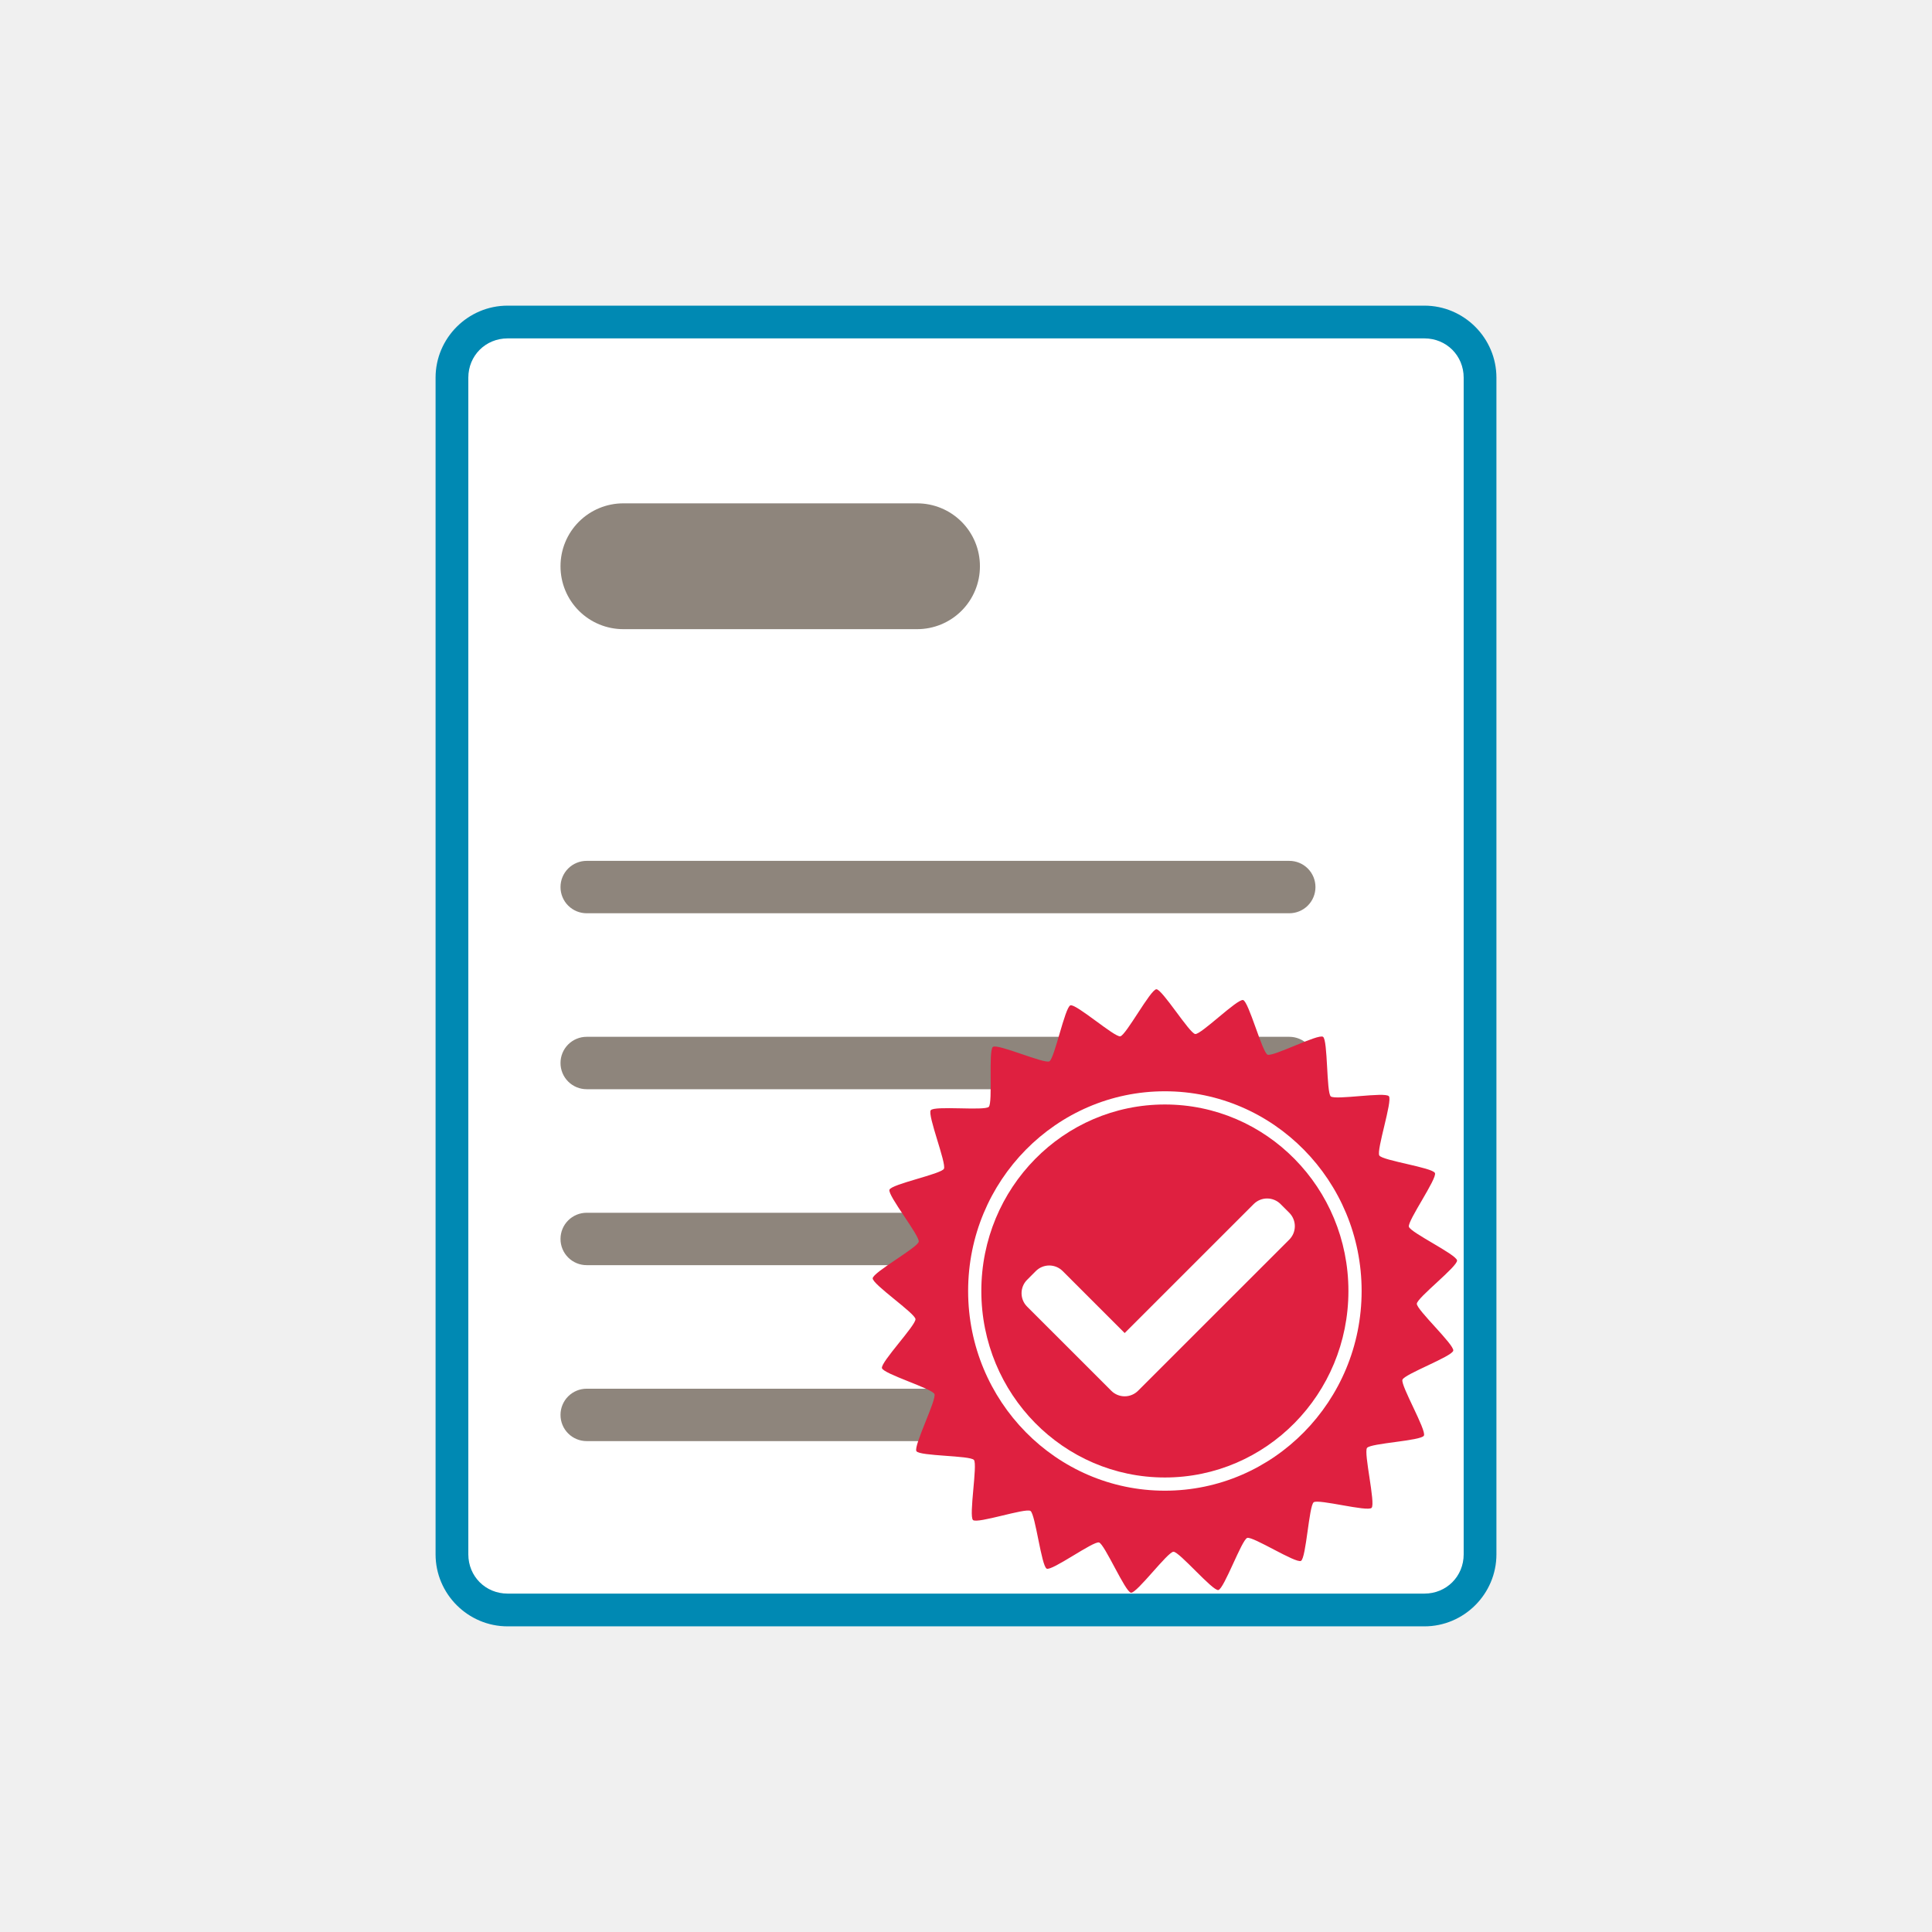
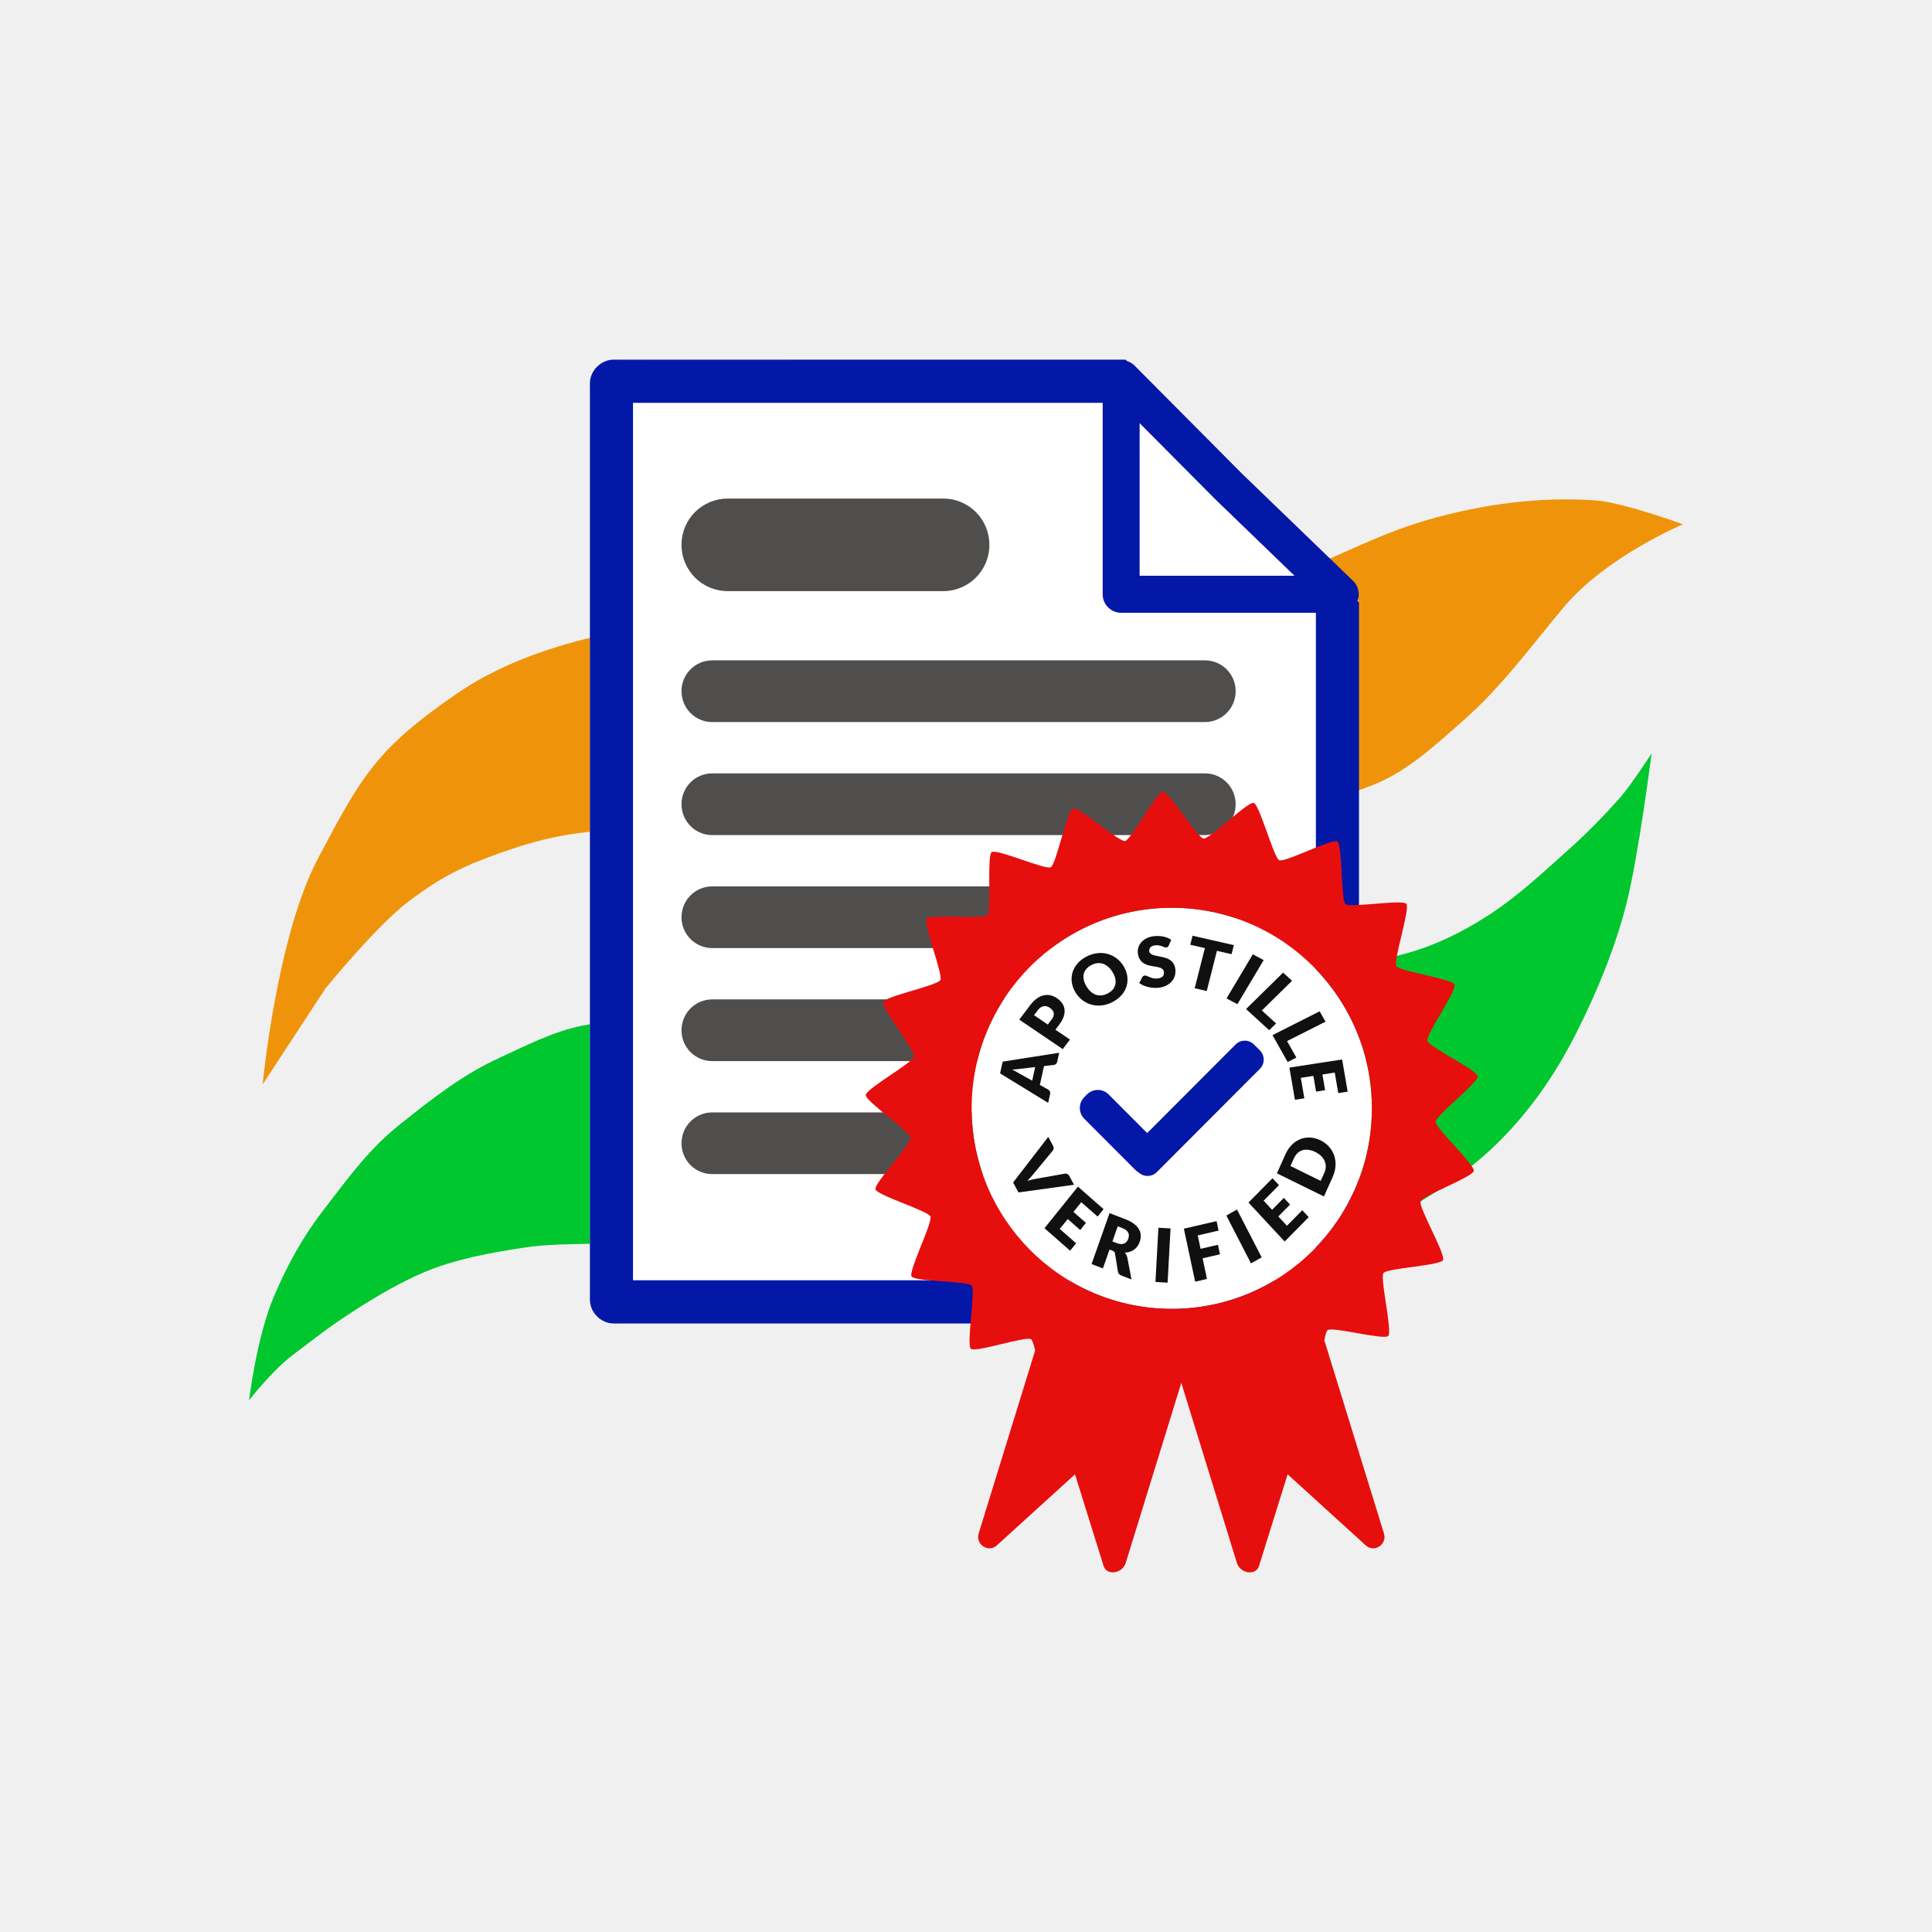
<svg xmlns="http://www.w3.org/2000/svg" xml:space="preserve" viewBox="0 0 512 512">
  <path class="icon-background" fill="#ffffff00" d="M0 0h512v512H0Z" />
-   <path fill="#fff" d="M125.175 89.235h261.65c1.661 0 2.999 1.317 2.999 2.952v327.626c0 1.635-1.338 2.952-2.999 2.952h-261.65c-1.661 0-2.999-1.317-2.999-2.952V92.187c0-1.635 1.338-2.952 2.999-2.952" />
-   <path class="icon-primary" fill="hsla(194, 100%, 35%, 1.00)" d="M134.517 81c-10.5 0-19.086 8.59-19.086 19.09v311.82c0 10.5 8.586 19.09 19.086 19.09h242.966c10.5 0 19.086-8.59 19.086-19.09V100.09c0-10.5-8.586-19.09-19.086-19.09zm0 8.678h242.966c5.842 0 10.407 4.57 10.407 10.411v311.822c0 5.842-4.565 10.41-10.407 10.41H134.517c-5.842 0-10.407-4.568-10.407-10.41V100.089c0-5.842 4.565-10.41 10.407-10.41z" />
-   <path fill="#8e857c" d="M165.214 133.392h77.804a16.635 16.635 0 0 1 16.673 16.67 16.635 16.635 0 0 1-16.673 16.672h-77.804a16.635 16.635 0 0 1-16.673-16.671 16.635 16.635 0 0 1 16.673-16.671m-9.729 94.745h186.181a6.93 6.93 0 0 1 6.944 6.943 6.93 6.93 0 0 1-6.944 6.943H155.485a6.93 6.93 0 0 1-6.944-6.943 6.93 6.93 0 0 1 6.944-6.943m0 46.628h186.181a6.93 6.93 0 0 1 6.944 6.944 6.93 6.93 0 0 1-6.944 6.943H155.485a6.93 6.93 0 0 1-6.944-6.943 6.93 6.93 0 0 1 6.944-6.944m0 46.629h186.181a6.93 6.93 0 0 1 6.944 6.943 6.93 6.93 0 0 1-6.944 6.943H155.485a6.93 6.93 0 0 1-6.944-6.943 6.93 6.93 0 0 1 6.944-6.943m0 46.629h186.181a6.93 6.93 0 0 1 6.944 6.943 6.93 6.93 0 0 1-6.944 6.943H155.485a6.93 6.93 0 0 1-6.944-6.943 6.93 6.93 0 0 1 6.944-6.943" />
-   <path class="icon-secondary" fill="hsla(350, 75%, 50%, 1.00)" d="M377.351 380.453c-.728 1.402-14.156 1.99-15.078 3.264-.923 1.274 2.311 14.759 1.215 15.876s-14.102-2.41-15.348-1.474c-1.245.935-2 14.798-3.367 15.531s-12.795-6.596-14.253-6.082-6.135 13.525-7.65 13.809-10.352-10.197-11.893-10.15c-1.54.047-9.723 11.048-11.254 10.858s-6.988-12.891-8.474-13.315c-1.487-.424-12.449 7.59-13.858 6.942-1.408-.648-3.004-14.44-4.304-15.297s-14.067 3.458-15.23 2.41c-1.161-1.048 1.248-14.705.25-15.92-.999-1.215-14.437-.982-15.249-2.337-.812-1.354 5.388-13.664 4.78-15.129s-13.523-5.333-13.913-6.875c-.39-1.54 9.05-11.41 8.886-12.993-.163-1.583-11.407-9.212-11.34-10.803.067-1.59 11.907-8.14 12.203-9.703s-8.279-12.272-7.761-13.77c.518-1.5 13.707-4.15 14.435-5.551.728-1.402-4.414-14.242-3.491-15.516s14.288.212 15.384-.905-.157-14.945 1.089-15.88 13.6 4.553 14.967 3.82 4.114-14.321 5.571-14.836c1.458-.514 11.705 8.492 13.22 8.208 1.517-.284 8.02-12.425 9.56-12.472 1.54-.048 8.768 11.674 10.298 11.864s11.211-9.424 12.698-9c1.486.424 5.052 13.82 6.461 14.467s13.408-5.586 14.708-4.729.888 14.738 2.05 15.786 14.413-1.253 15.411-.038c.999 1.215-3.354 14.345-2.542 15.7s14.137 3.194 14.745 4.658-7.3 12.679-6.91 14.22 12.606 7.355 12.769 8.939-10.597 9.885-10.663 11.476c-.067 1.59 9.953 10.863 9.658 12.426-.296 1.562-12.952 6.214-13.47 7.713-.517 1.498 6.418 13.406 5.69 14.808" />
-   <path fill="#fff" d="M308.705 289.201c-28.79 0-52.142 23.73-52.142 52.924s23.351 52.924 52.142 52.924c28.791 0 52.14-23.73 52.14-52.924s-23.349-52.924-52.14-52.924zm0 3.5c26.87 0 48.64 22.093 48.64 49.424s-21.77 49.424-48.64 49.424-48.642-22.093-48.642-49.424 21.772-49.424 48.642-49.424z" />
-   <path fill="#fff" d="M335.802 317.61a5.015 5.015 0 0 0-3.558 1.478l-34.197 34.185-16.426-16.427a5.02 5.02 0 0 0-7.116 0l-2.306 2.312a5.017 5.017 0 0 0 0 7.113l19.984 19.977 2.307 2.312a5.021 5.021 0 0 0 7.115 0l2.313-2.312 37.748-37.735a5.024 5.024 0 0 0 0-7.119l-2.306-2.306a5.015 5.015 0 0 0-3.558-1.477z" />
+   <path fill="#00c72e" d="M66 371.097s2.033-16.955 6.685-27.763c3.554-8.26 7.567-15.59 13.064-22.7 6.695-8.662 11.92-16.08 20.495-22.876 8.586-6.805 16.262-12.91 26.216-17.476 7.182-3.296 14.266-6.99 22.02-8.503 33.374-6.514 67.79-5.364 101.687-8.046 33.895-2.682 68.093-2.787 101.687-8.046 6.84-1.07 13.725-2.361 20.219-4.768 6.07-2.25 11.843-5.368 17.245-8.94 7.288-4.818 13.692-10.875 20.219-16.688 4.925-4.386 9.358-8.934 13.751-13.856 2.828-3.17 8.4-11.771 8.4-11.771s-3.491 27.435-6.69 39.931c-3.022 11.806-7.858 23.49-13.365 34.357-5.03 9.925-10.945 18.725-18.609 26.783-6.73 7.076-14.235 12.579-22.561 17.67-6.359 3.887-14.22 7.868-21.48 9.535-32.582 7.479-65.165 1.754-98.588 2.104s-66.428-.897-99.85-.424c-5.306.074-12.248.178-17.493.986-8.989 1.384-18.372 3.028-26.743 6.59-6.292 2.676-12.671 6.422-18.418 10.131-6.8 4.39-9.886 6.922-16.35 11.795C72.123 363.207 66 371.097 66 371.097" />
+   <path fill="#ef940a" d="M69.615 287.356s3.655-39.007 14.66-59.874c11.678-22.142 15.692-29.104 36.612-43.552 19.621-13.55 46.942-18.417 70.716-20.024 29.653-2.004 59.493 3.711 89.144 1.686 18.117-1.238 35.454-5.196 52.877-10.325 15.293-4.503 28.911-12.958 44.677-17.49 14.406-4.14 29.623-6.225 44.572-5.162 7.26.516 23.127 6.321 23.127 6.321s-20.355 8.576-31.537 21.914c-8.544 10.192-16.6 21.26-26.596 30.027-7.088 6.217-14.16 12.913-22.811 16.647-16.213 6.996-34.828 6.509-52.352 8.639-25.379 3.085-50.982 4.076-76.529 5.057-26.053 1-53.907-3.43-79.846-.796-8.807.894-15.958 2.8-24.287 5.802-9.915 3.574-15.227 6.264-23.664 12.591-8.57 6.427-22.13 23.144-22.13 23.144z" />
+   <path fill="#fff" d="m167.715 95.308 130.898.348c1.97 1.144 61.296 60.5 61.296 60.5l.238 185.244c.008 6.322-.938 9.337-9.123 9.337h-183.31c-9.388 0-11.385-.892-11.385-10.254V106.719c0-10.085 1.127-11.438 11.386-11.411" color="#000" />
+   <path class="icon-primary" fill="#0318a6" d="M162.665 95.308c-3.43 0-6.336 2.908-6.336 6.347v242.731c0 3.439 2.905 6.35 6.336 6.35h191.146c3.43 0 6.336-2.911 6.336-6.35V159.663c-.077-.077-.309-.317-.39-.4a4.896 4.907 0 0 0-1.158-5.309l-29.427-28.4L300.583 96.8a4.896 4.907 0 0 0-1.97-1.144c-.064-.07-.268-.282-.329-.348zm5.087 11.448H292.22v50.731a4.896 4.907 0 0 0 4.896 4.907h51.608v176.894H167.752Zm134.26 5.382 20.26 20.38a4.896 4.907 0 0 0 .073.07l20.717 19.993h-41.05z" color="#000" />
+   <path fill="#504e4d" d="M192.847 132.124a12.22 12.22 0 0 0-12.241 12.26c0 6.795 5.46 12.268 12.241 12.268h57.11c6.78 0 12.241-5.473 12.241-12.268s-5.46-12.26-12.24-12.26zM188.76 175a8.143 8.143 0 0 0-8.154 8.173c0 4.53 3.634 8.182 8.154 8.182h130.548c4.52 0 8.155-3.652 8.155-8.182a8.143 8.143 0 0 0-8.155-8.173zm0 29.95a8.143 8.143 0 0 0-8.154 8.172c0 4.53 3.634 8.183 8.154 8.183h130.548c4.52 0 8.155-3.652 8.155-8.183a8.143 8.143 0 0 0-8.155-8.173zm0 29.949a8.143 8.143 0 0 0-8.154 8.173c0 4.53 3.634 8.182 8.154 8.182h130.548c4.52 0 8.155-3.652 8.155-8.182a8.143 8.143 0 0 0-8.155-8.173zm0 29.949c-4.52 0-8.154 3.652-8.154 8.182a8.143 8.143 0 0 0 8.154 8.173h130.548a8.143 8.143 0 0 0 8.155-8.173c0-4.53-3.634-8.182-8.155-8.182zm0 29.95c-4.52 0-8.154 3.651-8.154 8.181a8.143 8.143 0 0 0 8.154 8.173h130.548a8.143 8.143 0 0 0 8.155-8.173c0-4.53-3.634-8.182-8.155-8.182z" />
+   <path fill="#fff" d="M363.563 293.716a53.034 53.152 0 0 1-53.034 53.152 53.034 53.152 0 0 1-53.034-53.152 53.034 53.152 0 0 1 53.034-53.153 53.034 53.152 0 0 1 53.034 53.153" />
+   <path class="icon-secondary" fill="#e70e0e" d="M308.166 209.78c-1.613.049-8.423 12.793-10.01 13.091-1.588.298-12.32-9.155-13.846-8.615-1.527.54-4.403 14.804-5.835 15.573-1.431.77-14.37-4.993-15.674-4.01-1.305.981.008 15.497-1.14 16.67-1.149 1.173-15.146-.387-16.112.95s4.418 14.814 3.656 16.286c-.763 1.471-14.575 4.254-15.118 5.827-.542 1.573 8.437 12.816 8.128 14.456-.31 1.64-12.709 8.515-12.78 10.184-.07 1.67 11.706 9.678 11.878 11.34.17 1.663-9.715 12.022-9.307 13.64.409 1.617 13.934 5.68 14.57 7.216s-5.856 14.458-5.005 15.88c.85 1.423 14.924 1.178 15.97 2.453 1.045 1.276-1.48 15.612-.262 16.712s14.588-3.43 15.95-2.53c.35.232.722 1.388 1.105 2.954l-14.978 48.527c-.909 2.945 2.6 5.177 4.797 3.18l20.732-18.855 7.589 24.313c.804 2.577 4.955 2.082 5.864-.863l14.72-47.692 14.721 47.692c.91 2.945 5.061 3.44 5.865.863l7.589-24.313 20.732 18.854c2.196 1.998 5.706-.234 4.797-3.179l-15.611-50.58c-.056-.18-.138-.346-.206-.52.276-1.476.564-2.55.885-2.792 1.305-.982 14.925 2.72 16.073 1.548s-2.239-15.328-1.273-16.665c.967-1.337 15.029-1.954 15.791-3.426s-6.5-13.971-5.958-15.545 13.796-6.456 14.106-8.095-10.185-11.375-10.115-13.044 11.339-10.384 11.167-12.046c-.17-1.663-12.964-7.766-13.372-9.384s7.873-13.389 7.237-14.926-14.592-3.468-15.442-4.89 3.708-15.204 2.662-16.48c-1.045-1.275-14.922 1.14-16.14.04-1.216-1.1-.786-15.67-2.147-16.57s-13.927 5.644-15.402 4.964c-1.476-.68-5.211-14.742-6.767-15.188s-11.696 9.648-13.299 9.448-9.172-12.503-10.785-12.454zm2.364 30.784a53.034 53.152 0 0 1 53.033 53.152 53.034 53.152 0 0 1-53.033 53.152 53.034 53.152 0 0 1-53.034-53.152 53.034 53.152 0 0 1 53.034-53.152" />
+   <path fill="#101010" d="m316.045 247.972-.613 2.395 3.876.887-2.706 10.641 3.2.731 2.697-10.65 3.876.887.613-2.395zm-9.499.073a8 8 0 0 0-.64.036c-.772.08-1.447.27-2.02.558a4.5 4.5 0 0 0-1.408 1.042 3.8 3.8 0 0 0-.795 1.372 3.6 3.6 0 0 0-.147 1.499q.106.932.448 1.545.347.602.832.987c.329.25.685.447 1.08.585.392.132.799.239 1.206.32.406.075.794.142 1.18.201.384.06.737.13 1.041.229q.465.146.768.411t.357.732q.093.807-.357 1.234-.448.418-1.334.512a3.4 3.4 0 0 1-1.161-.055 6 6 0 0 1-.906-.302c-.26-.115-.5-.215-.713-.31a1.1 1.1 0 0 0-.594-.11.9.9 0 0 0-.411.137.76.76 0 0 0-.265.302l-.796 1.545a5 5 0 0 0 1.052.612 8 8 0 0 0 1.261.43c.443.108.902.18 1.362.22q.699.057 1.353-.009 1.197-.123 2.094-.558c.604-.297 1.102-.665 1.48-1.106a4 4 0 0 0 .824-1.508 4.4 4.4 0 0 0 .137-1.765c-.064-.555-.214-1.017-.439-1.39a3.2 3.2 0 0 0-.832-.94 3.8 3.8 0 0 0-1.079-.568 10 10 0 0 0-1.206-.338 20 20 0 0 0-1.198-.238 9 9 0 0 1-1.042-.255 2.4 2.4 0 0 1-.759-.384.9.9 0 0 1-.347-.64q-.074-.631.329-1.043.41-.423 1.325-.52a3 3 0 0 1 .96.045c.287.057.543.123.768.21.232.088.444.173.622.247.184.068.345.089.494.073.167-.017.298-.062.393-.146.1-.085.194-.21.274-.366l.64-1.517a4.6 4.6 0 0 0-.923-.503 6 6 0 0 0-1.08-.338 6.4 6.4 0 0 0-1.197-.165 7 7 0 0 0-.63-.008zm-15.093 4.507a8 8 0 0 0-.722.064c-.97.11-1.93.419-2.89.933q-1.437.771-2.349 1.865c-.607.727-1.035 1.503-1.28 2.34a6.2 6.2 0 0 0-.173 2.587q.194 1.337.95 2.606a7.4 7.4 0 0 0 1.865 2.111c.744.56 1.552.958 2.432 1.198a7.3 7.3 0 0 0 2.78.174c.97-.119 1.939-.437 2.897-.951q1.439-.77 2.34-1.856.912-1.091 1.271-2.34a6.2 6.2 0 0 0 .156-2.597q-.186-1.339-.942-2.605a7.2 7.2 0 0 0-1.865-2.094 6.9 6.9 0 0 0-2.422-1.197 7 7 0 0 0-2.048-.238m40.554.347-6.957 11.684 2.87 1.536 6.966-11.684zm-40.435 2.35q.378.04.74.164.736.242 1.39.814c.432.375.816.85 1.16 1.426.348.583.585 1.142.705 1.692a3.6 3.6 0 0 1 .008 1.544 3.1 3.1 0 0 1-.64 1.317q-.496.593-1.317 1.033a4.7 4.7 0 0 1-1.627.54 3.6 3.6 0 0 1-1.527-.147 4.1 4.1 0 0 1-1.38-.814q-.651-.57-1.17-1.444-.52-.866-.695-1.682c-.12-.55-.13-1.058-.028-1.536.108-.48.332-.925.659-1.326q.498-.606 1.325-1.051a4.4 4.4 0 0 1 1.61-.521c.265-.03.532-.035.785-.008zm48.47 2.505-9.827 9.654 6.134 5.613 1.829-1.792-3.776-3.446 8.008-7.863zm-62.513 5.915a4 4 0 0 0-.895.091c-.605.126-1.212.397-1.82.823-.61.417-1.211 1.014-1.792 1.782l-2.907 3.85 11.52 7.807 1.91-2.533-3.849-2.605.997-1.326c.569-.754.963-1.461 1.188-2.14q.336-1.03.229-1.919a3.6 3.6 0 0 0-.631-1.636 5.2 5.2 0 0 0-1.38-1.335 5.1 5.1 0 0 0-1.674-.75 4 4 0 0 0-.896-.11zm-.548 2.953c.135.005.266.028.402.064q.41.107.805.374c.595.404.947.857 1.06 1.372.113.514-.078 1.105-.576 1.764l-.996 1.317-3.648-2.478.997-1.316a3.1 3.1 0 0 1 .75-.732c.26-.177.523-.295.795-.338.134-.025.275-.032.411-.027m72.743 1.39-12.497 6.307 4.013 7.13 2.313-1.17-2.468-4.387 10.184-5.13zm-69.031 10.979-14.975 2.35-.686 3.117 12.744 7.816.521-2.377c.056-.252.038-.475-.064-.676a1.1 1.1 0 0 0-.411-.448l-2.249-1.253 1.097-5 2.587-.293a1.1 1.1 0 0 0 .585-.256q.249-.225.339-.622zm74.982 1.782-13.969 2.158 1.463 8.52 2.496-.384-.933-5.43 3.328-.512.713 4.16 2.395-.366-.713-4.169 3.264-.503.933 5.44 2.495-.384zm-81.345 2.02-.786 3.594-3.511-1.957a16 16 0 0 0-.795-.457c-.308-.167-.64-.34-1.006-.512a32 32 0 0 0 1.134-.091c.347-.044.647-.089.905-.12zm3.465 18.495-9.307 12.086 1.417 2.633 14.728-2.03-1.27-2.358a1.06 1.06 0 0 0-.522-.494c-.21-.095-.41-.134-.594-.1l-7.725 1.37q-.505.093-1.088.22a14 14 0 0 0-1.189.33c.31-.311.6-.616.869-.924q.408-.456.74-.869l5.12-6.198c.144-.175.233-.378.256-.603.023-.226-.038-.461-.174-.713zm68.775.174a6 6 0 0 0-1.92.402c-.82.318-1.577.81-2.267 1.49q-1.032 1.012-1.719 2.532l-2.276 5.056 12.47 6.134 2.276-5.064c.457-1.013.72-2.001.786-2.98a7.3 7.3 0 0 0-.338-2.78 6.8 6.8 0 0 0-1.362-2.34 7.2 7.2 0 0 0-2.277-1.719q-1.345-.662-2.706-.731a6 6 0 0 0-.667 0m-.63 3.218c.263-.018.545-.002.831.036a5.8 5.8 0 0 1 1.783.567 6 6 0 0 1 1.563 1.079q.632.614.942 1.344c.203.478.29.99.274 1.535a4.5 4.5 0 0 1-.42 1.683l-.915 2.02-8.017-3.94.914-2.02q.39-.867.978-1.408a3.2 3.2 0 0 1 1.307-.76q.363-.11.76-.136m-8.713 7.56-6.372 6.445 9.599 10.33 6.372-6.454-1.71-1.837-4.068 4.114-2.285-2.469 3.117-3.144-1.645-1.774-3.118 3.154-2.24-2.413 4.069-4.114zm-51.561 2.23-8.868 11.017 6.793 5.96 1.59-1.965-4.333-3.803 2.112-2.624 3.318 2.916 1.518-1.892-3.319-2.907 2.067-2.578 4.333 3.803 1.581-1.966zm42.154 6.071-2.825 1.59 6.527 12.672 2.834-1.591zm-33.78.95-4.763 13.494 2.999 1.161 1.764-5 .759.292q.346.136.493.32.159.188.21.503l.76 4.745c.079.48.374.812.877 1.005l2.715 1.052-1.097-5.76a2.5 2.5 0 0 0-.256-.74 3 3 0 0 0-.42-.604 4.3 4.3 0 0 0 1.334-.219 3.95 3.95 0 0 0 2.012-1.454c.25-.345.457-.74.612-1.179q.303-.86.274-1.7a3.5 3.5 0 0 0-.466-1.618c-.288-.518-.723-1.001-1.316-1.454-.585-.457-1.35-.865-2.286-1.225zm28.368 2.122-8.667 2.002 2.99 14.051 3.135-.731-1.16-5.467 4.598-1.06-.53-2.524-4.608 1.07-.75-3.556 5.522-1.28zm-26.192 1.371 1.206.466q1.163.45 1.536 1.161c.256.477.274 1.016.064 1.61a2.8 2.8 0 0 1-.411.786 1.8 1.8 0 0 1-.64.512c-.251.12-.54.174-.868.173q-.485-.003-1.097-.238l-1.207-.466zm10.778.375-.786 14.371 3.218.192.777-14.371z" />
+   <path class="icon-primary" fill="#0318a6" d="M329.88 275.786c-.882 0-1.763.339-2.439 1.016l-23.426 23.478-10.217-10.24a4.05 4.05 0 0 0-5.748 0l-.69.692a4.07 4.07 0 0 0 0 5.761l13.567 13.598c.284.284.599.515.932.698a3.433 3.433 0 0 0 4.705-.157l27.316-27.377a3.455 3.455 0 0 0 0-4.89l-1.561-1.563a3.43 3.43 0 0 0-2.439-1.016" />
</svg>
